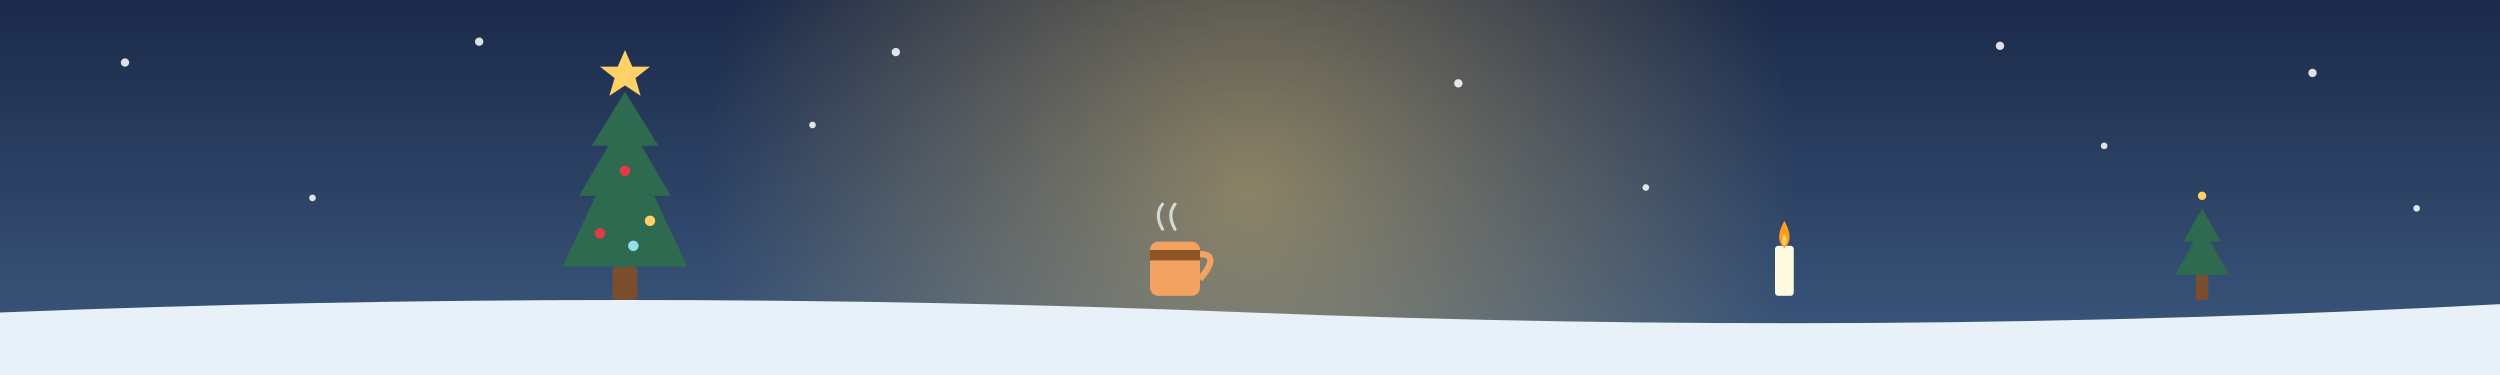
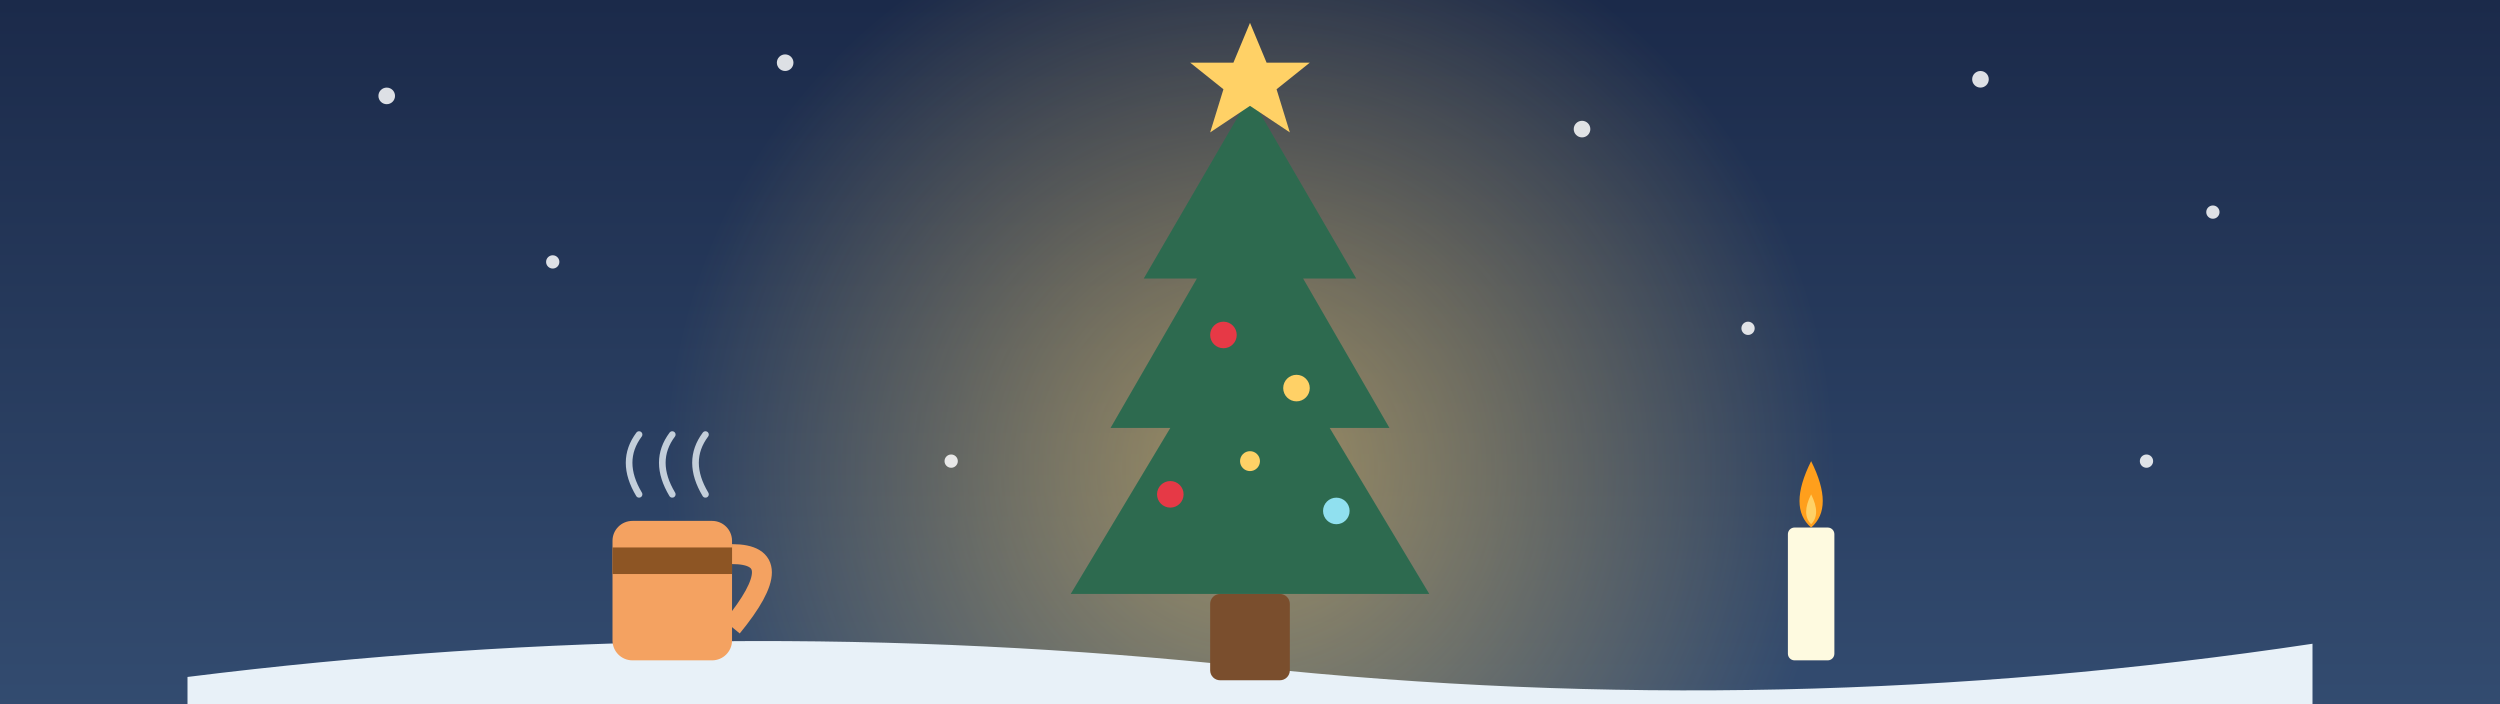
- <svg xmlns="http://www.w3.org/2000/svg" viewBox="0 0 1200 180" role="img" aria-label="A cozy winter night with a glowing Christmas tree, a star, a mug of cocoa and falling snow">
+ <svg xmlns="http://www.w3.org/2000/svg" viewBox="0 0 640 180" role="img" aria-label="A cozy winter night with a glowing Christmas tree, a star, a mug of cocoa and falling snow">
  <defs>
    <linearGradient id="sky" x1="0" y1="0" x2="0" y2="1">
      <stop offset="0%" stop-color="#1b2a4a" />
      <stop offset="100%" stop-color="#3d5a80" />
    </linearGradient>
    <radialGradient id="glow" cx="0.5" cy="0.5" r="0.5">
-       <stop offset="0%" stop-color="#ffd166" stop-opacity="0.45" />
+       <stop offset="0%" stop-color="#ffd166" stop-opacity="0.55" />
      <stop offset="100%" stop-color="#ffd166" stop-opacity="0" />
    </radialGradient>
  </defs>
-   <rect width="1200" height="180" fill="url(#sky)" />
-   <circle cx="600" cy="90" r="260" fill="url(#glow)" />
-   <g fill="#ffffff" opacity="0.85">
-     <circle cx="60" cy="30" r="2" />
-     <circle cx="150" cy="95" r="1.6" />
-     <circle cx="230" cy="20" r="2" />
-     <circle cx="390" cy="60" r="1.6" />
-     <circle cx="430" cy="25" r="2" />
-     <circle cx="700" cy="40" r="2" />
-     <circle cx="790" cy="90" r="1.6" />
-     <circle cx="960" cy="22" r="2" />
-     <circle cx="1010" cy="70" r="1.6" />
-     <circle cx="1110" cy="35" r="2" />
-     <circle cx="1160" cy="100" r="1.6" />
-   </g>
-   <path d="M0 150 Q300 138 600 150 T1200 146 L1200 180 L0 180 Z" fill="#e8f1f8" />
-   <g>
-     <rect x="294" y="128" width="12" height="16" rx="2" fill="#7a4e2d" />
-     <polygon points="300,44 316,70 308,70 322,94 314,94 330,128 270,128 286,94 278,94 292,70 284,70" fill="#2d6a4f" />
-     <circle cx="300" cy="82" r="2.5" fill="#e63946" />
-     <circle cx="312" cy="106" r="2.5" fill="#ffd166" />
-     <circle cx="288" cy="112" r="2.5" fill="#e63946" />
-     <circle cx="304" cy="118" r="2.5" fill="#90e0ef" />
-   </g>
-   <polygon points="300,24 303.5,32 312,32 305,37.5 307.5,46 300,41 292.5,46 295,37.5 288,32 296.5,32" fill="#ffd166" />
-   <g>
-     <rect x="552" y="116" width="24" height="26" rx="4" fill="#f4a261" />
-     <path d="M576 122 q10 0 0 12" fill="none" stroke="#f4a261" stroke-width="3" />
-     <rect x="552" y="120" width="24" height="5" fill="#8d5524" />
-     <path d="M558 110 q-4 -7 0 -12 M564 110 q-4 -7 0 -12" fill="none" stroke="#e8f1f8" stroke-width="1.5" stroke-linecap="round" opacity="0.8" />
-   </g>
-   <g>
-     <rect x="852" y="118" width="9" height="24" rx="1.5" fill="#fefae0" />
-     <path d="M856.5 106 q-5 9 0 13 q5 -4 0 -13 Z" fill="#ff9f1c" />
-     <path d="M856.5 112 q-2 4 0 6 q2 -2 0 -6 Z" fill="#ffd166" />
-   </g>
-   <g>
-     <rect x="1054" y="132" width="6" height="12" rx="1" fill="#7a4e2d" />
-     <polygon points="1057,100 1066,116 1061,116 1070,132 1044,132 1053,116 1048,116" fill="#2d6a4f" />
-     <circle cx="1057" cy="94" r="2" fill="#ffd166" />
+   <rect width="640" height="260" fill="url(#sky)" />
+   <circle cx="320" cy="120" r="150" fill="url(#glow)" />
+   <g transform="translate(320 90) scale(0.85) translate(-320 -117)">
+     <path d="M0 215 Q160 195 320 212 T640 205 L640 260 L0 260 Z" fill="#e8f1f8" />
+     <g fill="#ffffff" opacity="0.85">
+       <circle cx="60" cy="40" r="2.5" />
+       <circle cx="110" cy="90" r="2" />
+       <circle cx="180" cy="30" r="2.5" />
+       <circle cx="230" cy="150" r="2" />
+       <circle cx="420" cy="50" r="2.5" />
+       <circle cx="470" cy="110" r="2" />
+       <circle cx="540" cy="35" r="2.5" />
+       <circle cx="590" cy="150" r="2" />
+       <circle cx="610" cy="75" r="2" />
+     </g>
+     <g>
+       <rect x="308" y="190" width="24" height="26" rx="3" fill="#7a4e2d" />
+       <polygon points="320,40 352,95 336,95 362,140 344,140 374,190 266,190 296,140 278,140 304,95 288,95" fill="#2d6a4f" />
+       <circle cx="312" cy="112" r="4" fill="#e63946" />
+       <circle cx="334" cy="128" r="4" fill="#ffd166" />
+       <circle cx="296" cy="160" r="4" fill="#e63946" />
+       <circle cx="346" cy="165" r="4" fill="#90e0ef" />
+       <circle cx="320" cy="150" r="3" fill="#ffd166" />
+     </g>
+     <polygon points="320,18 325,30 338,30 328,38 332,51 320,43 308,51 312,38 302,30 315,30" fill="#ffd166" />
+     <g>
+       <rect x="128" y="168" width="36" height="42" rx="6" fill="#f4a261" />
+       <path d="M164 178 q18 0 0 22" fill="none" stroke="#f4a261" stroke-width="6" />
+       <path d="M136 160 q-6 -10 0 -18 M146 160 q-6 -10 0 -18 M156 160 q-6 -10 0 -18" fill="none" stroke="#e8f1f8" stroke-width="2" stroke-linecap="round" opacity="0.8" />
+       <rect x="128" y="176" width="36" height="8" fill="#8d5524" />
+     </g>
+     <g>
+       <rect x="482" y="170" width="14" height="40" rx="2" fill="#fefae0" />
+       <path d="M489 150 q-7 14 0 20 q7 -6 0 -20 Z" fill="#ff9f1c" />
+       <path d="M489 160 q-3 6 0 9 q3 -3 0 -9 Z" fill="#ffd166" />
+     </g>
  </g>
</svg>
